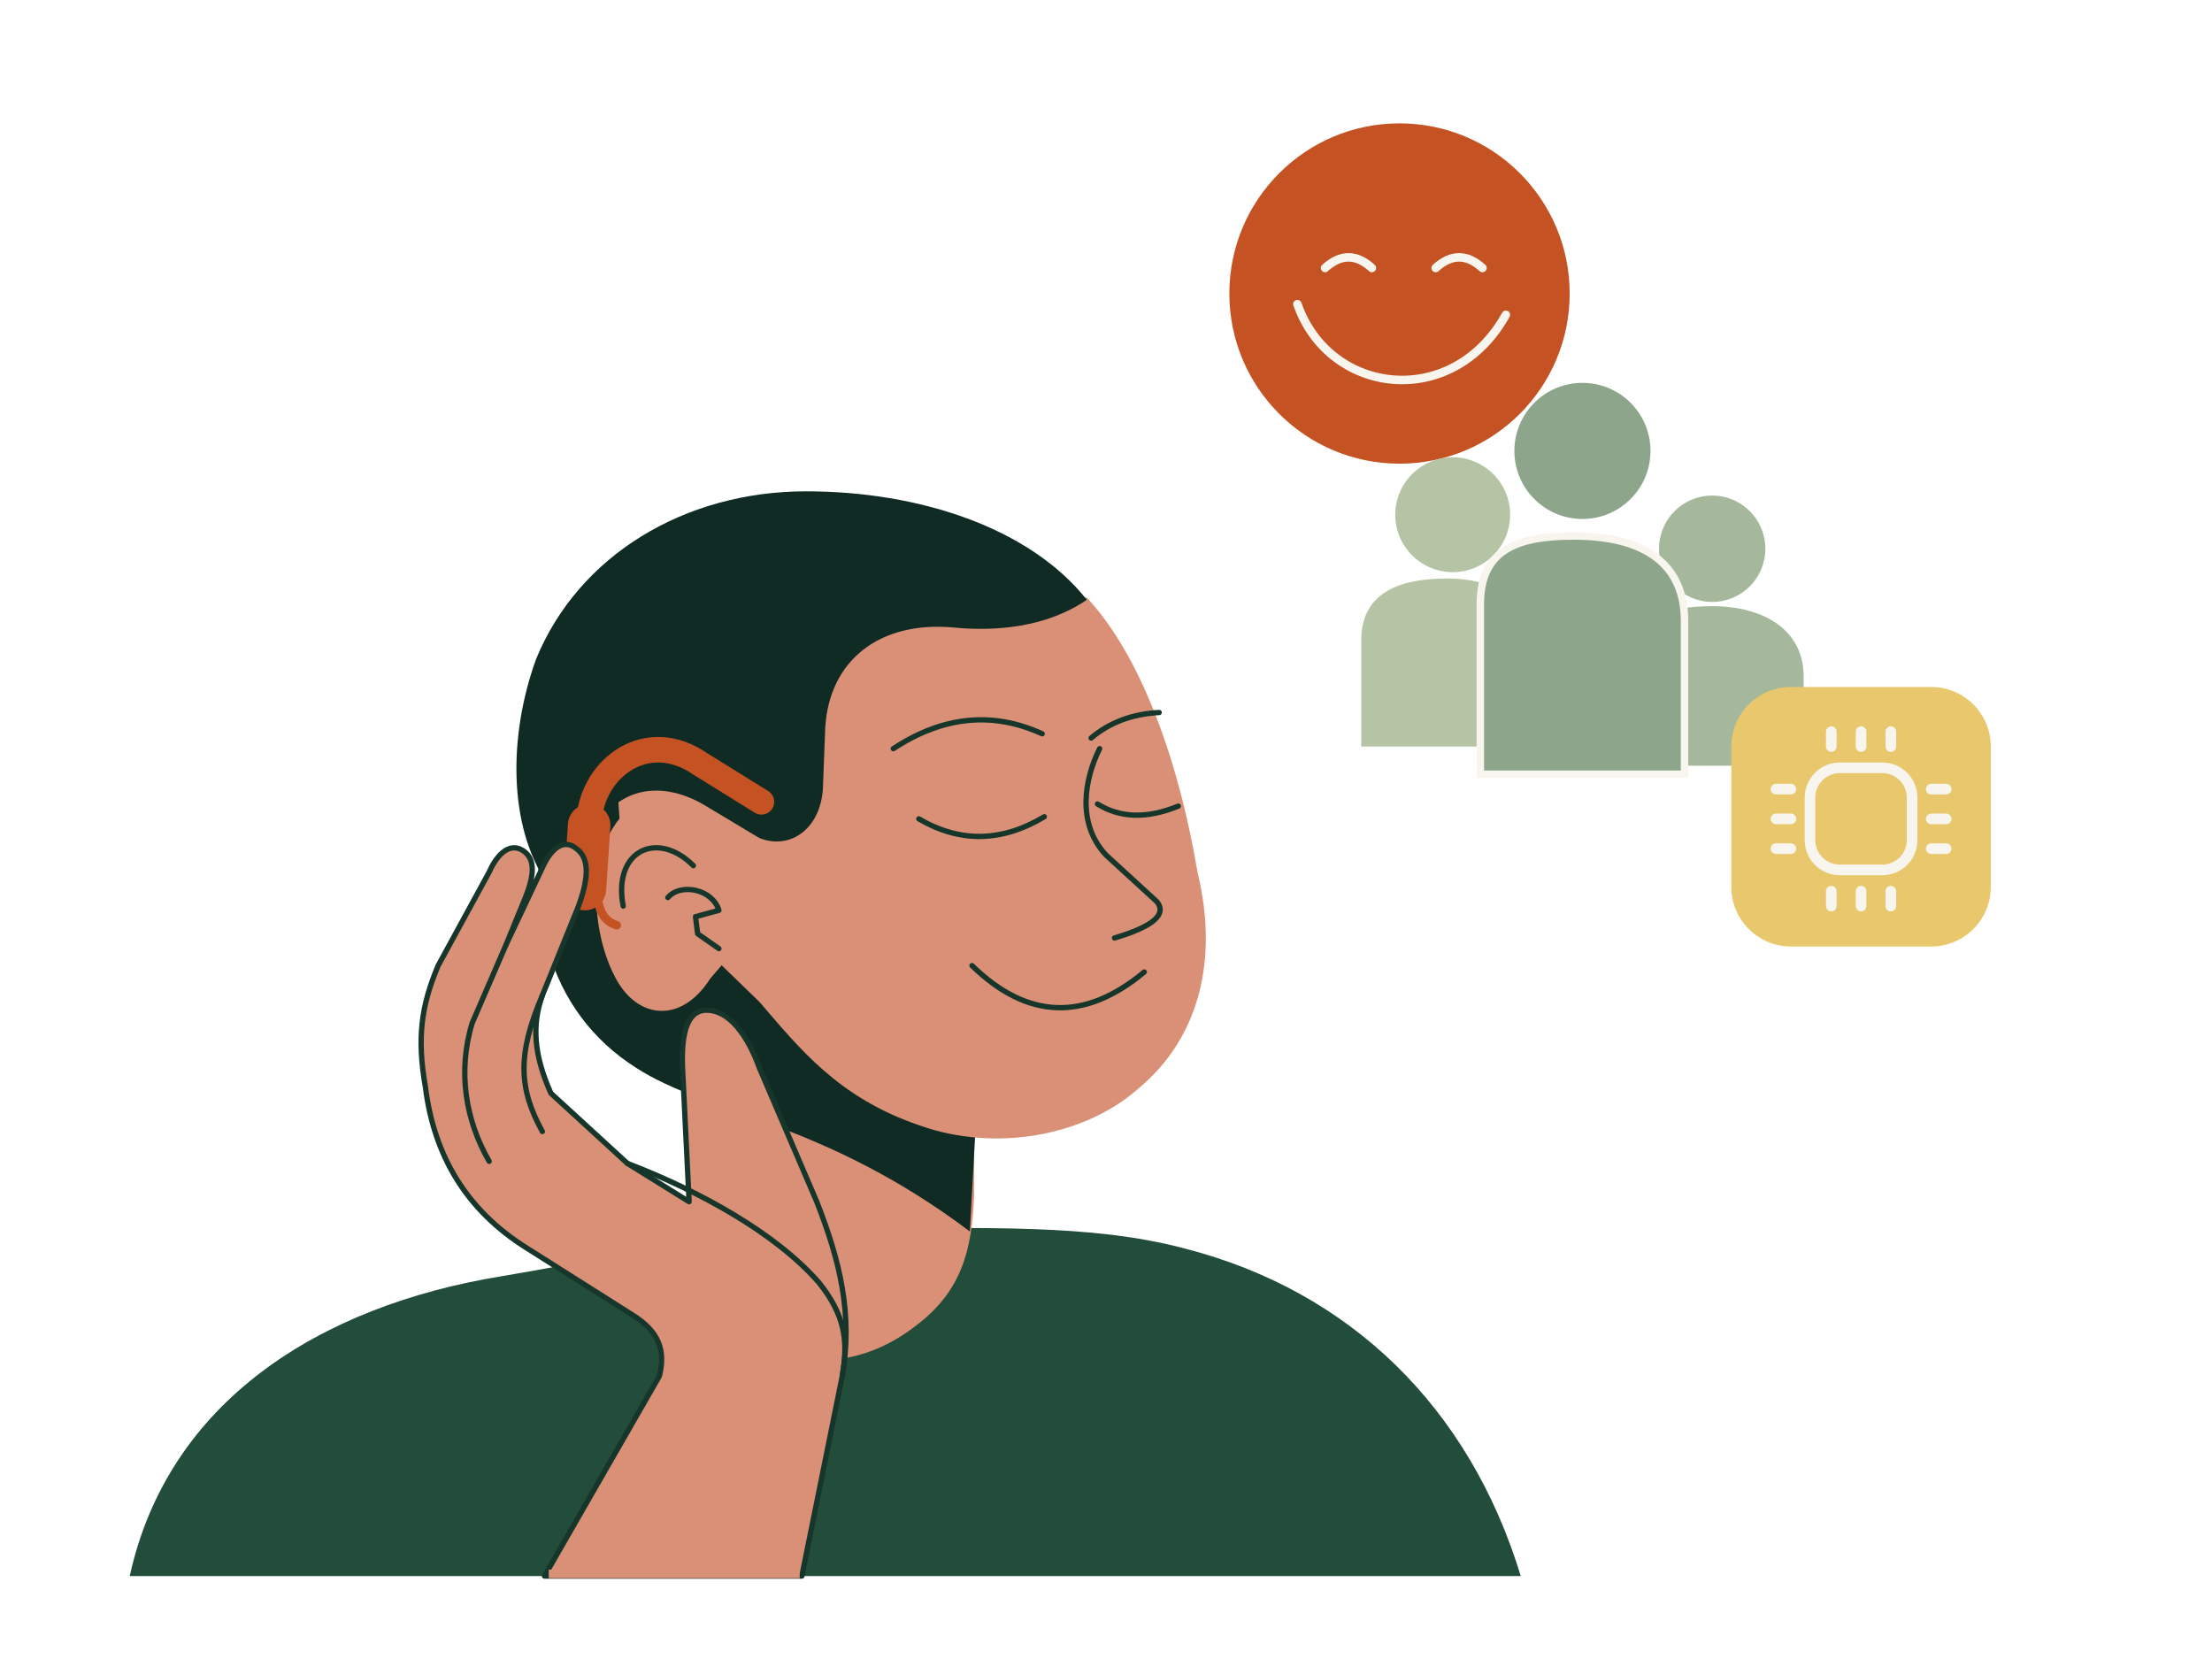
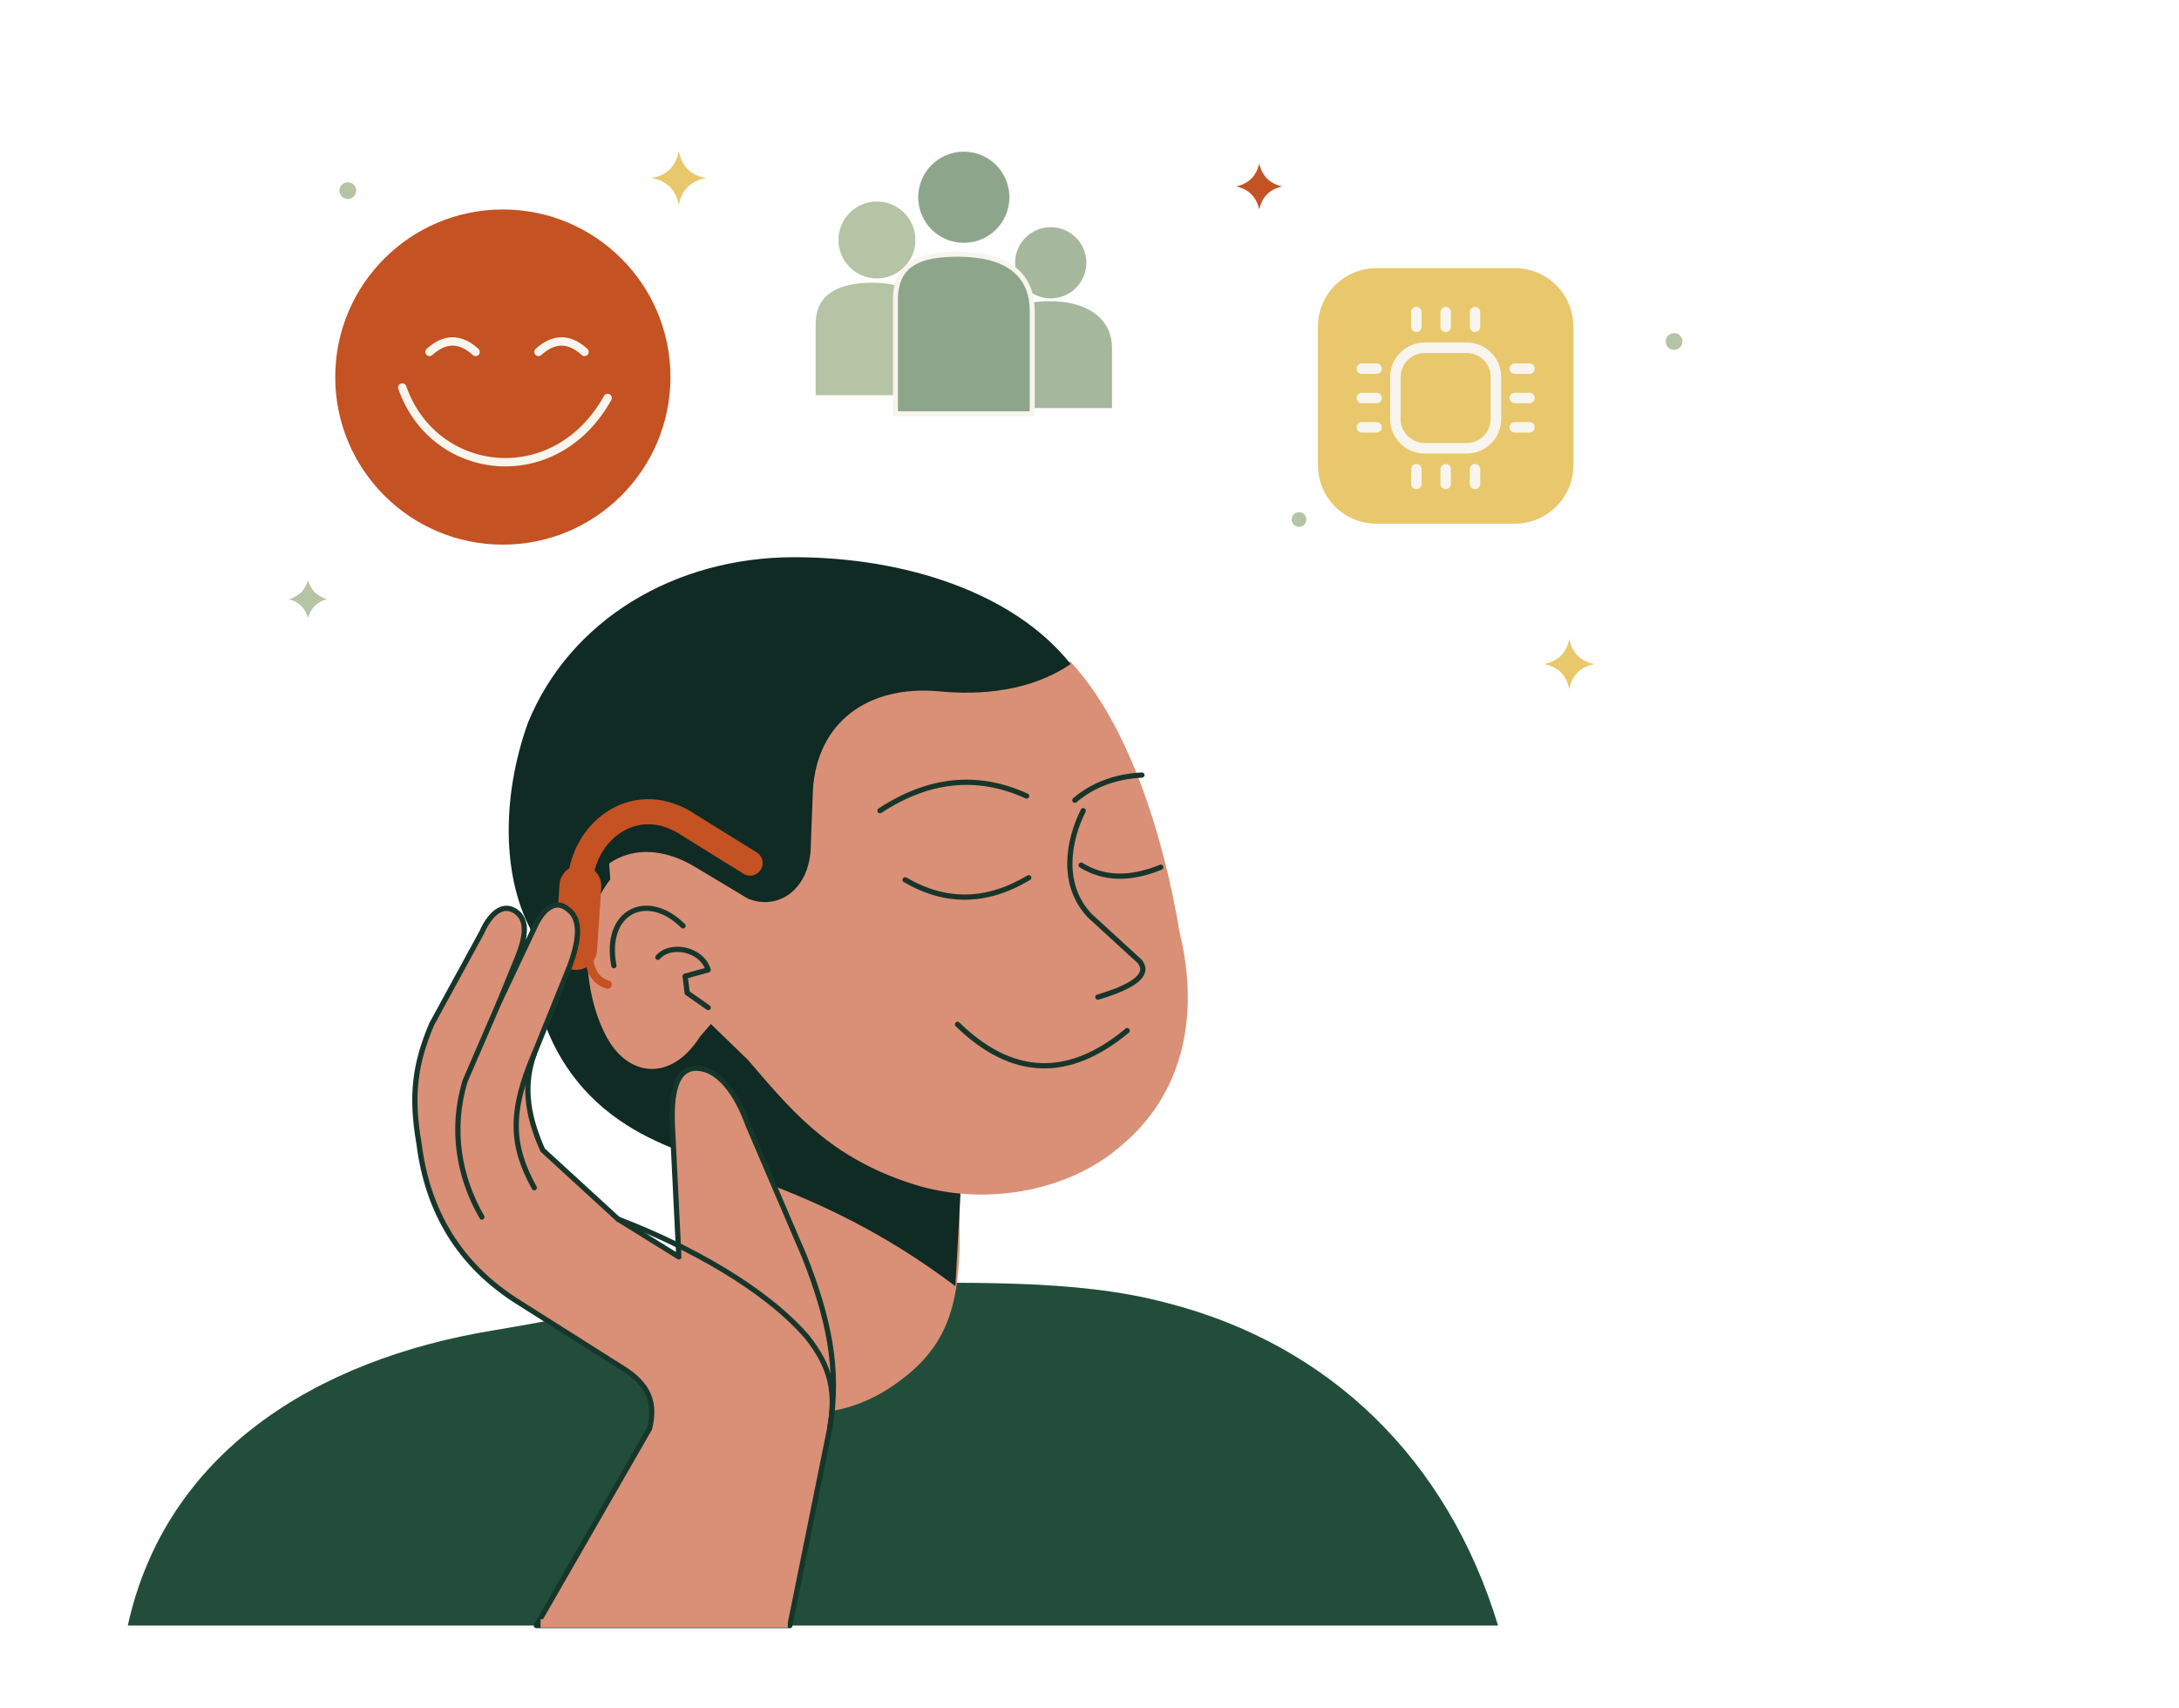
- <svg xmlns="http://www.w3.org/2000/svg" class="dhh-life-art dhh-wellbeing-art" viewBox="30 55 1040 780" fill="none" role="img" aria-label="A smiling person touching their hearing aid, with family, happiness and AI gathered beside them">
-   <g class="dhh-life-motifs" transform="translate(-40 25)">
-     <g class="dhh-world">
+ <svg xmlns="http://www.w3.org/2000/svg" class="dhh-life-art dhh-wellbeing-art" viewBox="30 20 1040 815" fill="none" role="img" aria-label="A smiling person touching their hearing aid, with family, happiness and AI gathered beside them">
+   <g class="dhh-life-motifs">
+     <g transform="translate(-458 32)">
      <g class="dhh-happiness">
        <circle cx="728" cy="168" r="80" fill="#c45222" />
        <g stroke="#f7f5ed" stroke-width="4" stroke-linecap="round">
          <path d="M693 156Q704 146 715 156M745 156Q756 146 767 156" />
          <path d="M680 173C695 216 753 223 778 178" />
        </g>
      </g>
+     </g>
+     <g transform="translate(-63.5 -50.4) scale(.68)">
      <g class="dhh-family">
        <circle cx="753" cy="272" r="27" fill="#b5c4a4" />
        <path d="M710 381V331C710 310 726 302 750 302C776 302 791 314 791 336V381Z" fill="#b5c4a4" />
        <circle cx="875" cy="288" r="25" fill="#a5b89c" />
        <path d="M840 390V341C840 320 854 315 875 315C899 315 918 326 918 348V390Z" fill="#a5b89c" />
        <circle cx="814" cy="242" r="32" fill="#8da68b" />
        <path d="M766 394V314C766 288 784 282 810 282C843 282 862 295 862 322V394Z" fill="#8da68b" stroke="#f7f5ed" stroke-width="3.5" />
      </g>
+     </g>
+     <g transform="translate(-225 -205)">
      <g class="dhh-ai">
        <rect x="884" y="353" width="122" height="122" rx="28" fill="#e9c86d" />
        <g stroke="#f7f5ed" stroke-width="5" stroke-linecap="round" stroke-linejoin="round">
-           <rect class="dhh-ai-core" x="921" y="391" width="48" height="48" rx="14" />
+           <rect x="921" y="391" width="48" height="48" rx="14" />
          <path d="M931 374V381M945 374V381M959 374V381M931 449V456M945 449V456M959 449V456M905 401H912M905 415H912M905 429H912M978 401H985M978 415H985M978 429H985" />
        </g>
      </g>
+     </g>
+     <g class="dhh-stars" aria-hidden="true">
+       <g transform="translate(354 105)">
+         <path class="dhh-star" d="M0 -13Q2 -2 13 0Q2 2 0 13Q-2 2 -13 0Q-2 -2 0 -13Z" fill="#e9c86d" />
+       </g>
+       <g transform="translate(631 109)">
+         <path class="dhh-star" d="M0 -11Q2 -2 11 0Q2 2 0 11Q-2 2 -11 0Q-2 -2 0 -11Z" fill="#c45222" />
+       </g>
+       <g transform="translate(177 306)">
+         <path class="dhh-star" d="M0 -9Q2 -2 9 0Q2 2 0 9Q-2 2 -9 0Q-2 -2 0 -9Z" fill="#b5c4a4" />
+       </g>
+       <g transform="translate(779 337)">
+         <path class="dhh-star" d="M0 -12Q2 -2 12 0Q2 2 0 12Q-2 2 -12 0Q-2 -2 0 -12Z" fill="#e9c86d" />
+       </g>
+       <circle cx="196" cy="111" r="4" fill="#b5c4a4" />
+       <circle cx="650" cy="268" r="3.5" fill="#b5c4a4" />
+       <circle cx="829" cy="183" r="4" fill="#b5c4a4" />
    </g>
  </g>
  <g class="dhh-person" transform="translate(-60 0)">
    <path d="M151 796C169 714 240 669 326 655C380 646 437 632 499 632C551 633 602 630 647 642C725 662 781 717 805 796Z" fill="#234d3b" />
    <path d="M424 516L423 653C430 690 479 711 521 678C542 662 547 643 548 617L548 526Z" fill="#d99076" />
    <path d="M350 421C333 481 348 531 389 557C423 579 477 582 546 634L552 525L438 404Z" fill="#102a24" />
    <path d="M473 376C481 347 503 328 538 329L601 336C628 365 645 417 653 465C663 506 654 543 625 567C600 589 558 597 522 584C484 571 466 548 447 526L383 464L380 422Z" fill="#d99076" />
    <path d="M347 470C329 443 329 401 342 365C362 316 412 286 469 286C522 286 574 303 601 337C582 350 558 352 538 350C504 347 480 365 478 397L477 423C477 444 462 455 447 449L422 434C399 420 377 427 369 448L365 480Z" fill="#102a24" />
    <path d="M379 443C388 428 411 433 428 453C440 466 448 487 436 501L424 515C410 537 389 534 379 514C369 495 366 462 379 443Z" fill="#d99076" />
    <g stroke="#17362b" stroke-width="2.5" stroke-linecap="round" stroke-linejoin="round">
      <path d="M383 481C378 455 399 445 416 462M404 477C410 470 425 473 428 483L417 486L418 494L428 501" />
      <path d="M510 407Q545 384 580 400M603 402Q616 391 635 390" />
      <path d="M522 440Q551 457 581 439M606 433Q622 443 644 434" />
      <path d="M607 407C600 421 596 442 610 457L634 479Q641 488 614 496" />
      <path d="M547 509Q586 547 628 512" />
    </g>
+     <ellipse class="dhh-device-glow" cx="375" cy="441" rx="34" ry="39" fill="#e9c86d" opacity="0" />
    <g class="dhh-device" stroke="#c45222" stroke-linecap="round" stroke-linejoin="round">
      <path d="M448 432L419 414C394 397 369 416 367 440V458" stroke-width="12" />
      <path d="M367 443L365 473" stroke-width="20" />
      <path d="M371 471Q370 487 380 490" stroke-width="4" />
    </g>
    <g class="dhh-touch">
      <path d="M346 796L400 702C403 690 400 681 387 673L338 642C309 624 294 598 290 566C286 543 288 528 296 509L320 465C324 456 330 451 336 455C342 459 341 467 337 477L328 499L345 463C349 454 355 449 361 454C368 459 366 470 362 481L345 523C340 537 341 551 349 569L385 602L414 620L411 559C410 541 413 531 421 530C433 529 442 543 447 557L474 620C485 648 491 673 486 702L467 796Z" fill="#d99076" stroke="#17362b" stroke-width="2.5" stroke-linejoin="round" />
      <g stroke="#17362b" stroke-width="2.5" stroke-linecap="round">
        <path d="M328 499L312 536C305 559 309 582 320 601M345 523C333 551 334 567 345 587" />
        <path d="M385 602C419 615 455 635 475 658C487 673 489 685 486 702" />
      </g>
      <path d="M348 795H466" stroke="#d99076" stroke-width="4" />
    </g>
  </g>
</svg>
